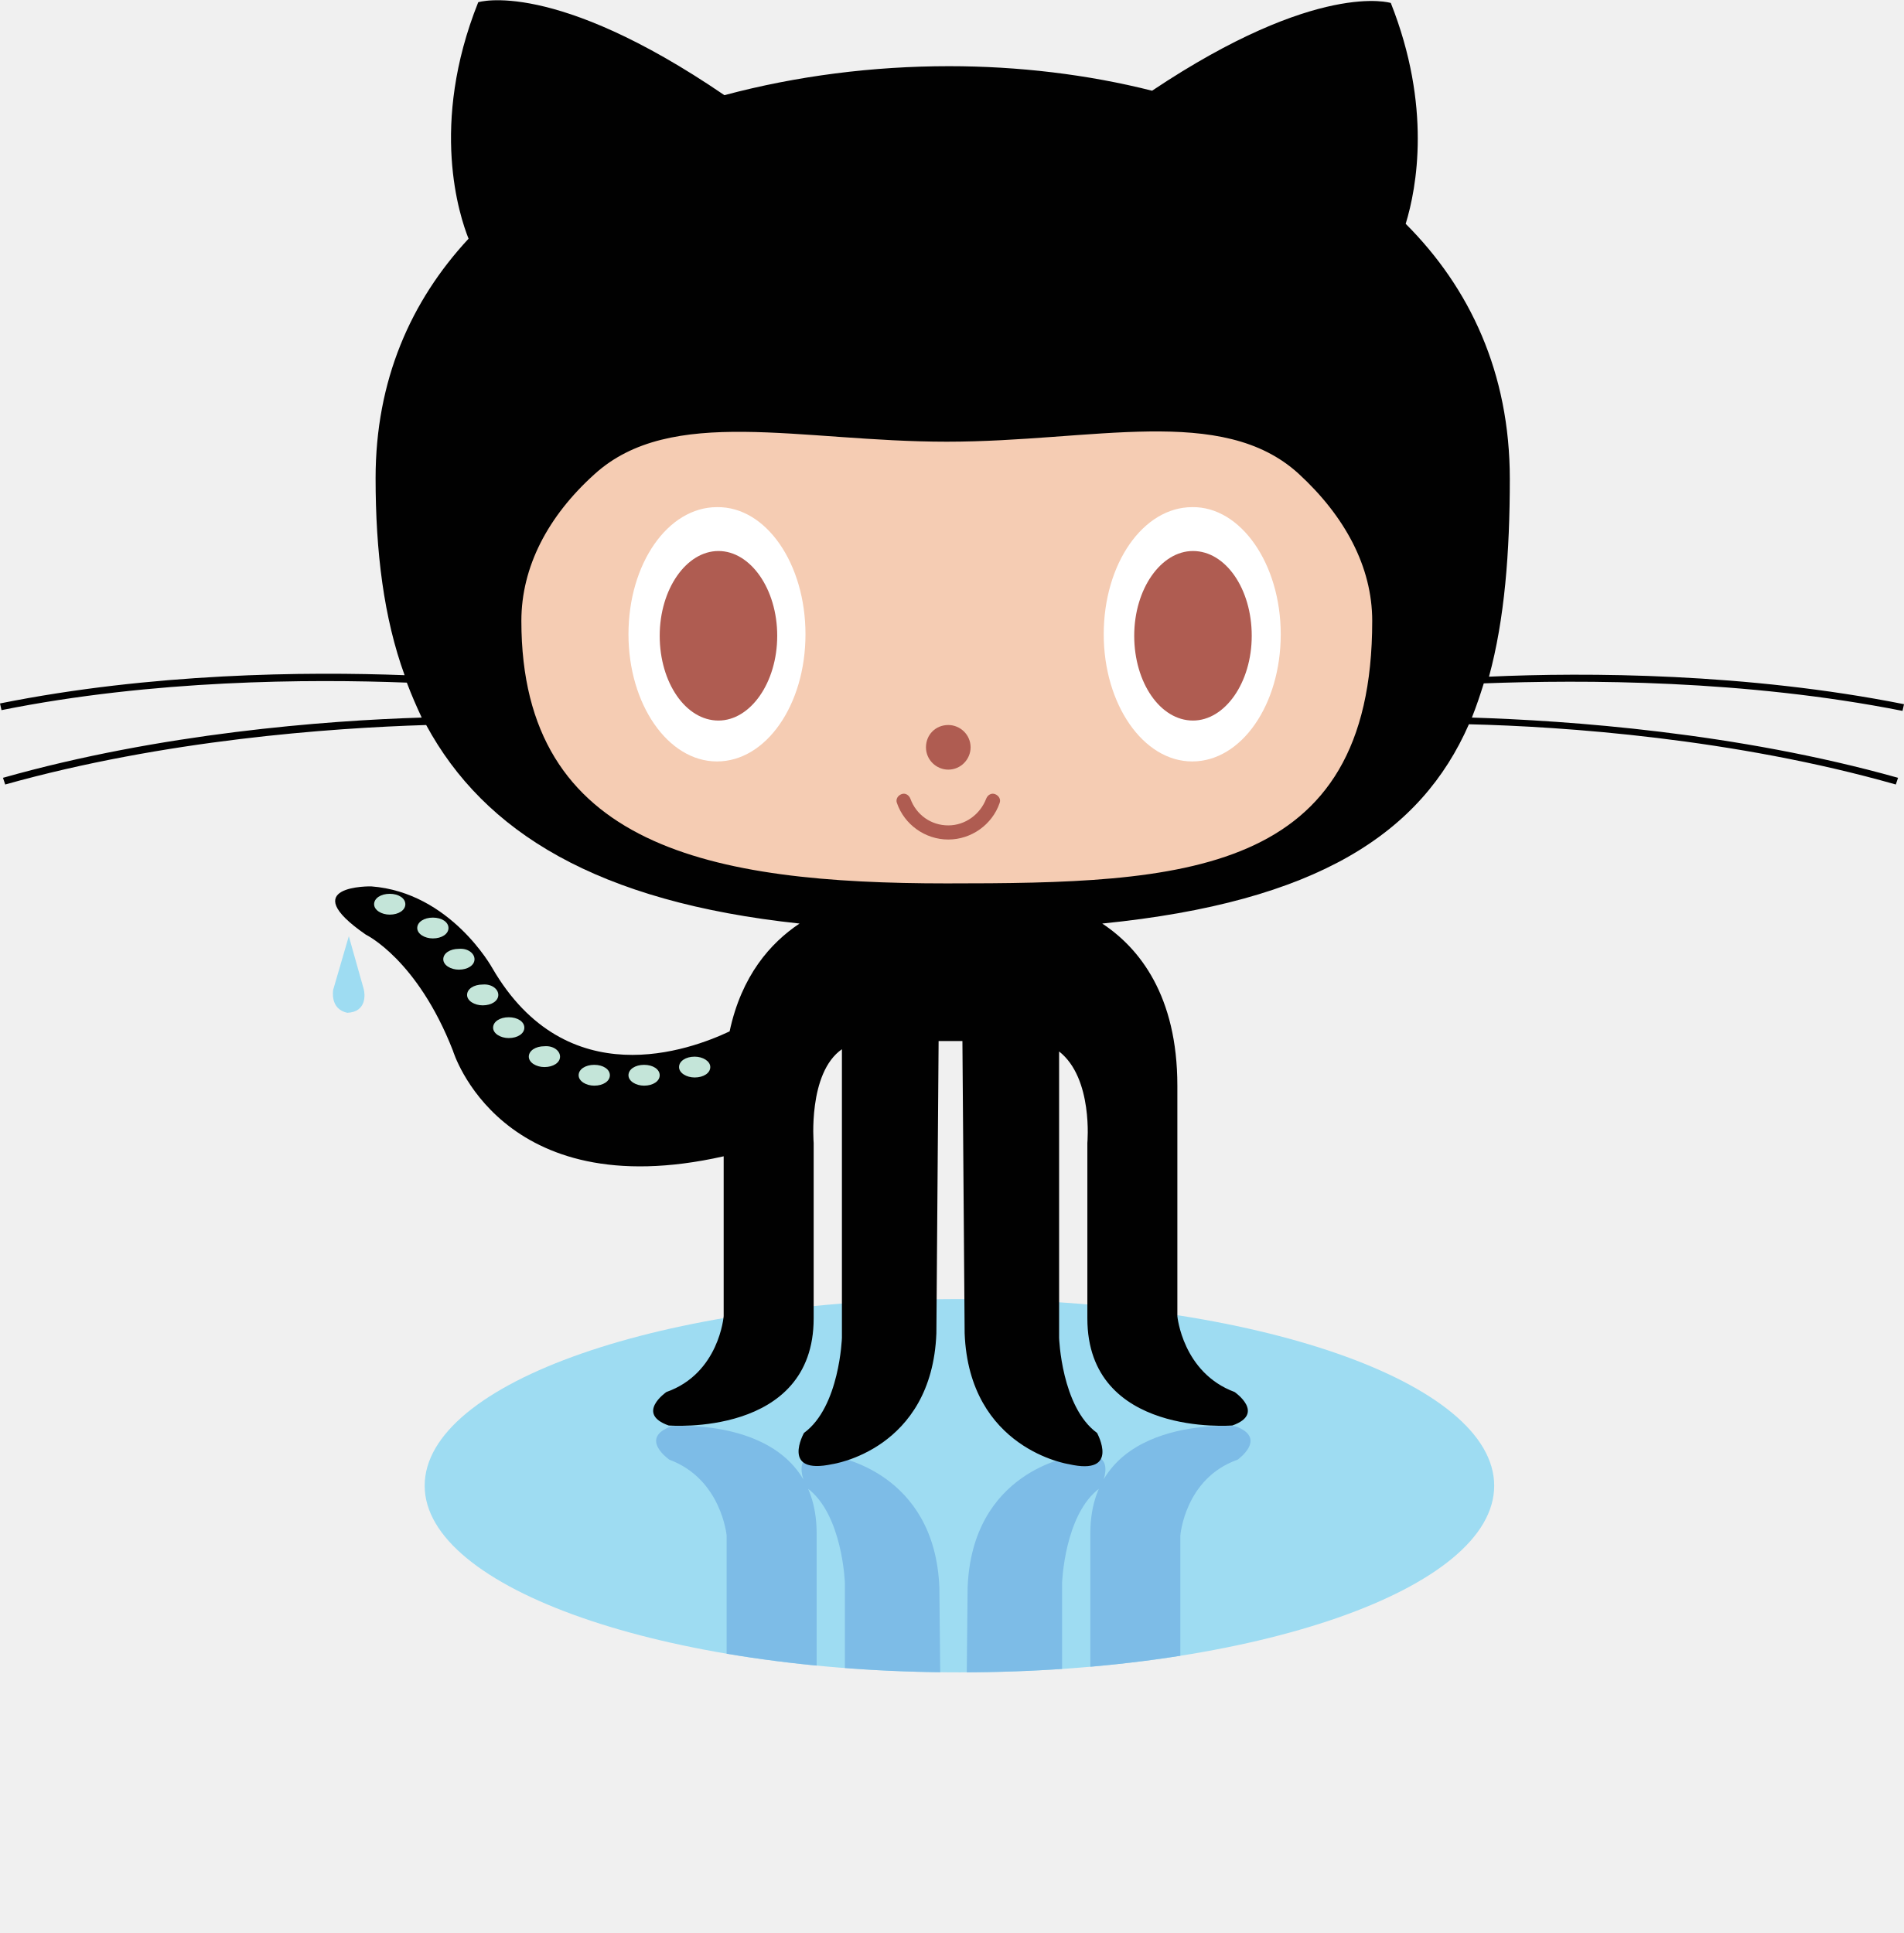
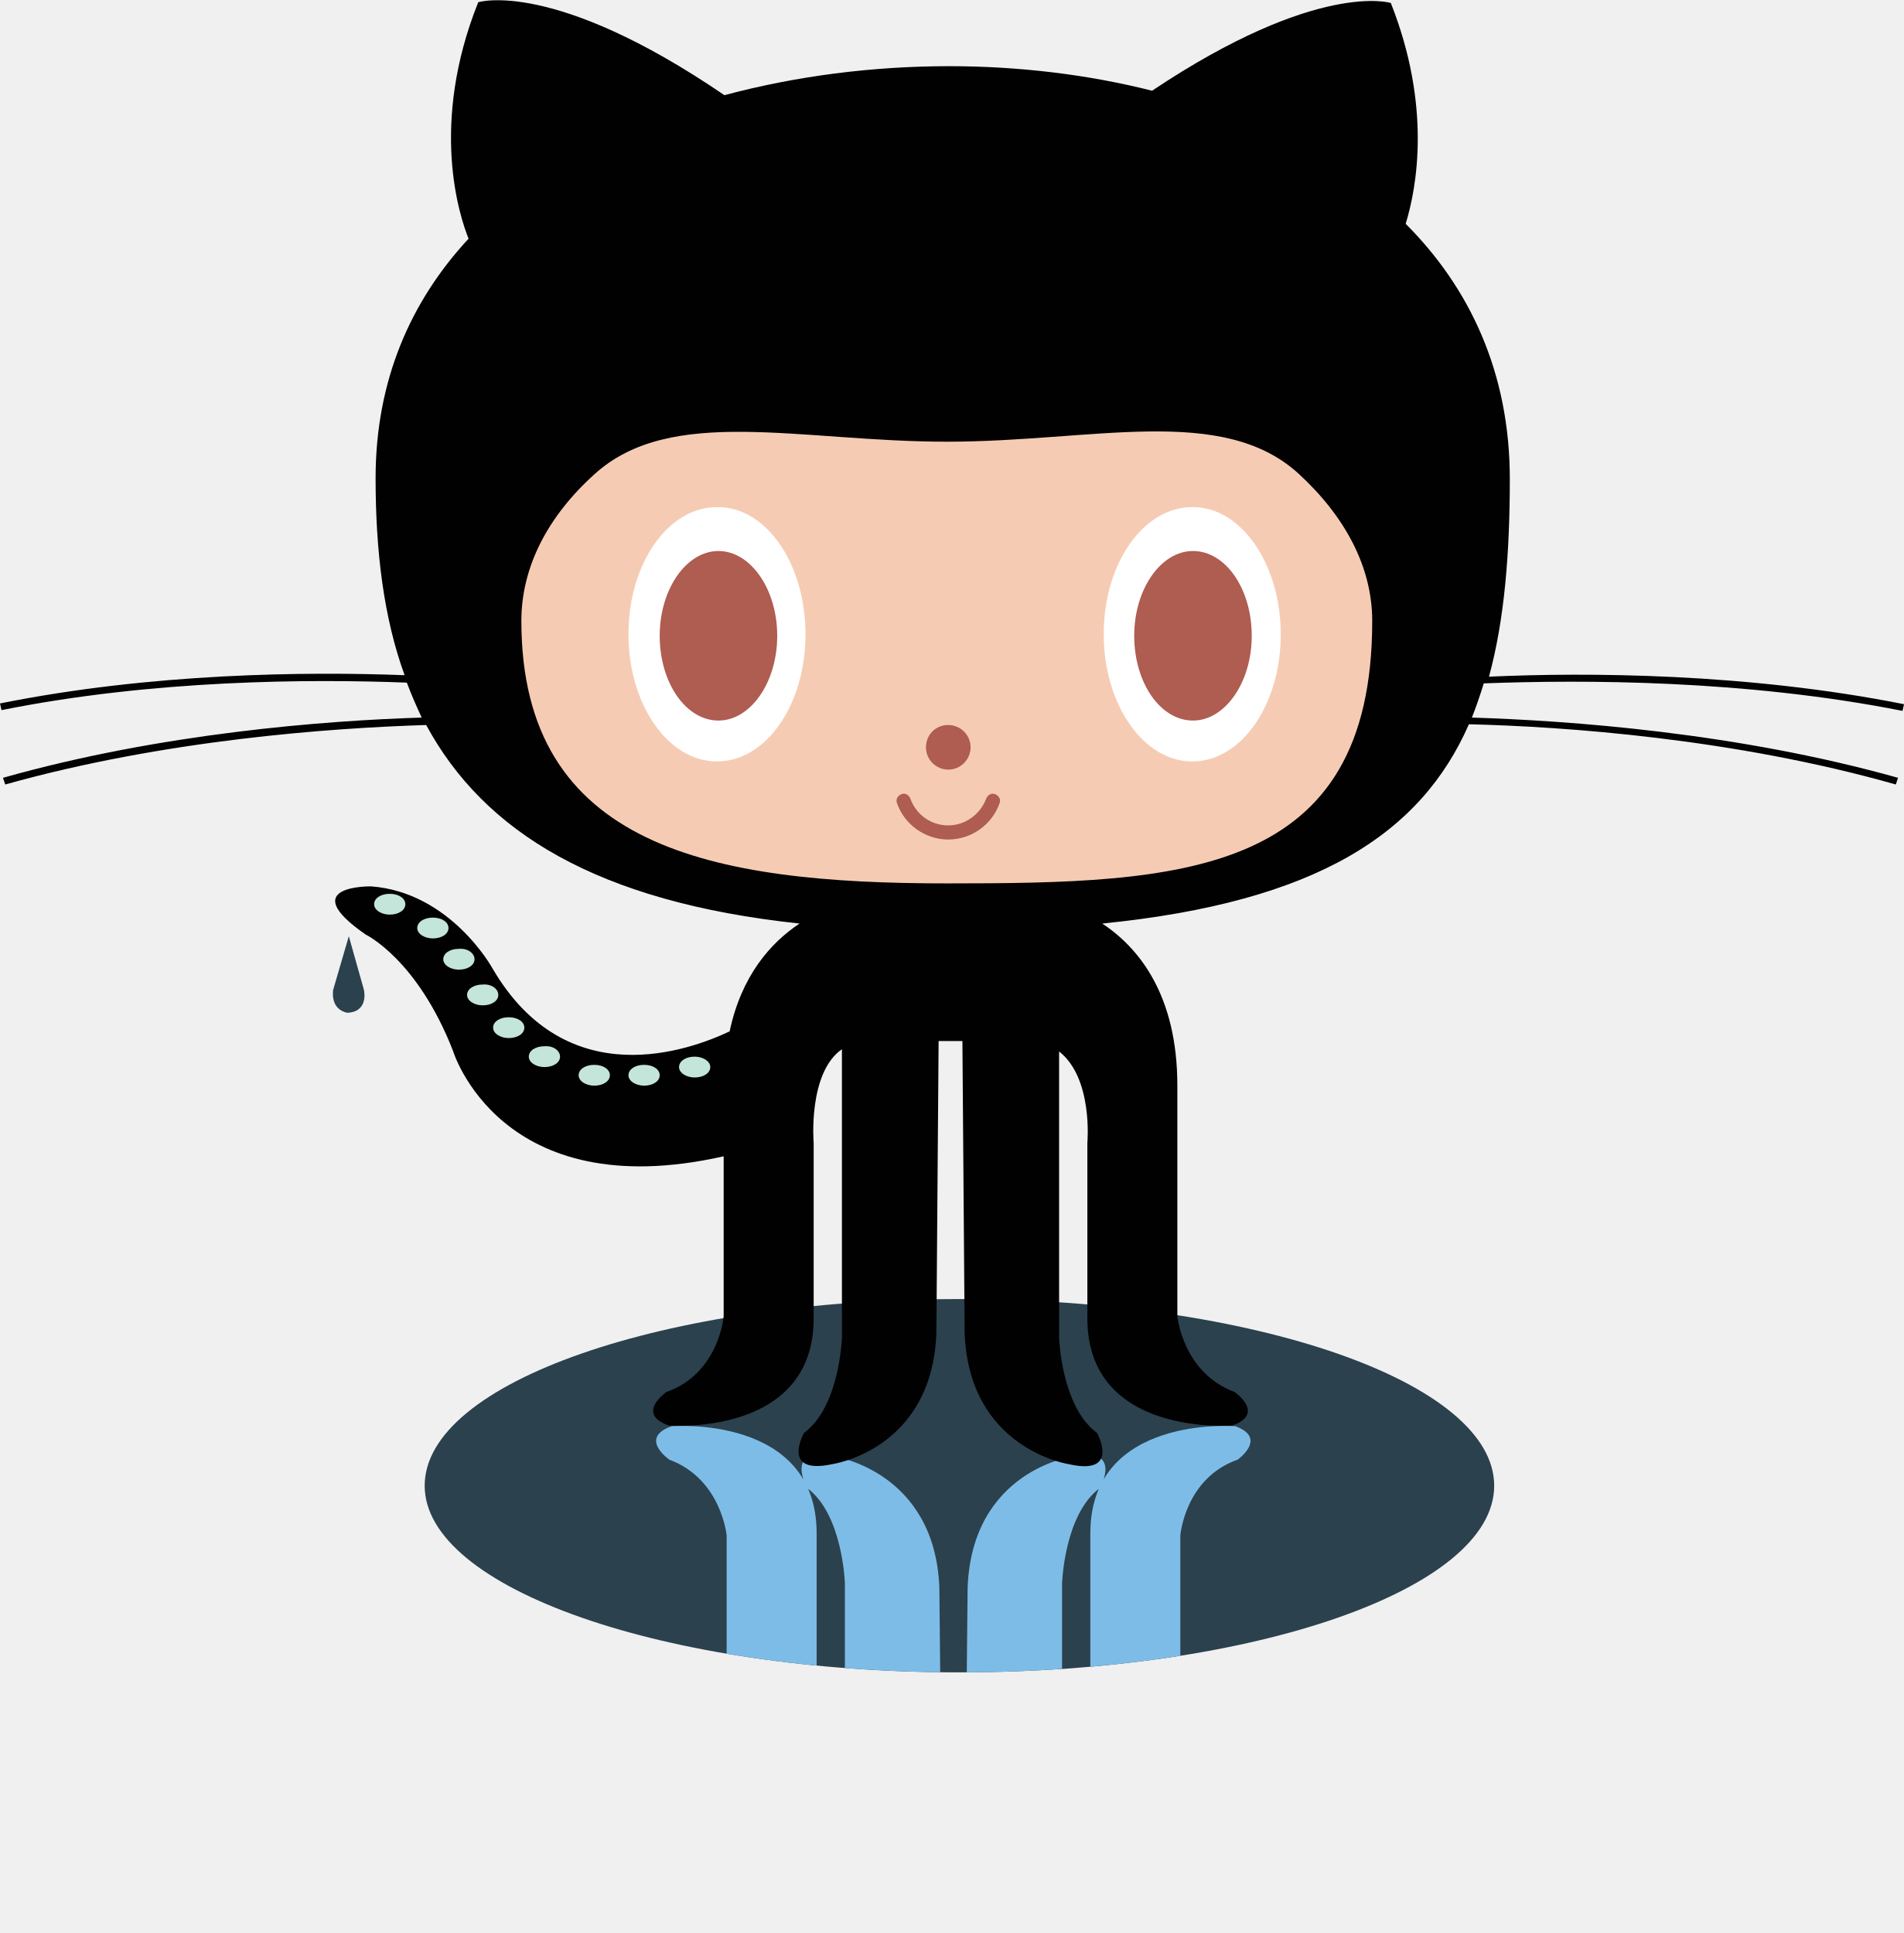
<svg xmlns="http://www.w3.org/2000/svg" xmlns:xlink="http://www.w3.org/1999/xlink" width="2462" height="2500" viewBox="0 0 256 259.3" preserveAspectRatio="xMinYMin meet">
-   <path fill="#9EDCF2" d="M200.9 199.8c0 13.9-32.2 25.1-71.9 25.1s-71.9-11.3-71.9-25.1c0-13.9 32.2-25.1 71.9-25.1s71.9 11.2 71.9 25.1zm0 0" />
+   <path fill="#2B414D" d="M200.9 199.8c0 13.9-32.2 25.1-71.9 25.1s-71.9-11.3-71.9-25.1c0-13.9 32.2-25.1 71.9-25.1s71.9 11.2 71.9 25.1zm0 0" />
  <defs>
    <path id="a" d="M98.1 244.8c1.6 7.5 5.5 11.9 9.4 14.5h41.1c5-3.4 10.1-9.8 10.1-21.8v-31s.6-7.7 7.7-10.2c0 0 4.1-2.9-.3-4.5 0 0-19.5-1.6-19.5 14.4v23.6s.8 8.7-3.8 12.3v-29.2s.3-9.3 5.1-12.8c0 0 3.2-5.7-3.8-4.2 0 0-13.4 1.9-14 17.6l-.3 30h-3.2l-.3-30c-.6-15.6-14-17.6-14-17.6-7-1.6-3.8 4.2-3.8 4.2 4.8 3.5 5.1 12.8 5.1 12.8v29.5c-4.6-3.3-3.8-12.6-3.8-12.6v-23.6c0-16-19.5-14.4-19.5-14.4-4.5 1.6-.3 4.5-.3 4.5 7 2.6 7.7 10.2 7.7 10.2v21.7l.4 16.6z" />
  </defs>
  <clipPath id="b">
    <use xlink:href="#a" overflow="visible" />
  </clipPath>
  <path clip-path="url(#b)" fill="#7DBCE7" d="M200.9 199.8c0 13.9-32.2 25.1-71.9 25.1s-71.9-11.3-71.9-25.1c0-13.9 32.2-25.1 71.9-25.1s71.9 11.2 71.9 25.1zm0 0" />
-   <path fill="#9EDCF2" d="M46.9 125.9l-2.1 7.2s-.5 2.6 1.9 3.1c2.6-.1 2.4-2.5 2.2-3.2l-2-7.1zm0 0" />
+   <path fill="#2B414D" d="M46.9 125.9l-2.1 7.2s-.5 2.6 1.9 3.1c2.6-.1 2.4-2.5 2.2-3.2l-2-7.1zm0 0" />
  <path fill="#010101" d="M255.8 95.6l.2-.9c-21.1-4.2-42.7-4.3-55.8-3.7 2.1-7.7 2.8-16.7 2.8-26.6 0-14.3-5.4-25.7-14-34.3 1.5-4.9 3.5-15.8-2-29.7 0 0-9.8-3.1-32.1 11.8-8.7-2.2-18-3.3-27.3-3.3-10.2 0-20.5 1.3-30.2 3.9C74.4-2.9 64.3.3 64.3.3c-6.6 16.5-2.5 28.8-1.3 31.8-7.8 8.4-12.5 19.1-12.5 32.2 0 9.9 1.1 18.8 3.9 26.5-13.2-.5-34-.3-54.4 3.8l.2.9c20.4-4.1 41.4-4.2 54.5-3.7.6 1.6 1.3 3.2 2 4.7-13 .4-35.1 2.1-56.3 8.1l.3.9c21.4-6 43.7-7.6 56.6-8 7.8 14.4 23 23.8 50.2 26.7-3.9 2.6-7.8 7-9.4 14.5-5.3 2.5-21.9 8.7-31.9-8.5 0 0-5.6-10.2-16.3-11 0 0-10.4-.2-.7 6.5 0 0 6.9 3.3 11.7 15.6 0 0 6.3 21 36.4 14.2V177s-.6 7.7-7.7 10.2c0 0-4.2 2.9.3 4.5 0 0 19.5 1.6 19.5-14.4v-23.6s-.8-9.4 3.8-12.6v38.8s-.3 9.3-5.1 12.8c0 0-3.2 5.7 3.8 4.2 0 0 13.4-1.9 14-17.6l.3-39.3h3.2l.3 39.3c.6 15.6 14 17.6 14 17.6 7 1.6 3.8-4.2 3.8-4.2-4.8-3.5-5.1-12.8-5.1-12.8v-38.5c4.6 3.6 3.8 12.3 3.8 12.3v23.6c0 16 19.5 14.4 19.5 14.4 4.5-1.6.3-4.5.3-4.5-7-2.6-7.7-10.2-7.7-10.2v-31c0-12.1-5.1-18.5-10.1-21.8 29-2.9 42.9-12.2 49.3-26.8 12.7.3 35.6 1.9 57.4 8.1l.3-.9c-21.7-6.1-44.4-7.7-57.3-8.1.6-1.5 1.1-3 1.6-4.6 13.4-.5 35.1-.5 56.3 3.7zm0 0" />
  <path fill="#F5CCB3" d="M174.6 63.7c6.2 5.7 9.9 12.5 9.9 19.8 0 34.4-25.6 35.3-57.2 35.3S70.1 114 70.1 83.5c0-7.3 3.6-14.1 9.8-19.7 10.3-9.4 27.7-4.4 47.4-4.4s37-5.1 47.3 4.3zm0 0" />
  <path fill="#FFF" d="M108.3 85.3c0 9.5-5.3 17.1-11.9 17.1-6.6 0-11.9-7.7-11.9-17.1 0-9.5 5.3-17.1 11.9-17.1 6.6-.1 11.9 7.6 11.9 17.1zm0 0" />
  <path fill="#AF5C51" d="M104.5 85.5c0 6.3-3.6 11.4-7.9 11.4-4.4 0-7.9-5.1-7.9-11.4 0-6.3 3.6-11.4 7.9-11.4 4.3 0 7.9 5.1 7.9 11.4zm0 0" />
  <path fill="#FFF" d="M172.2 85.3c0 9.5-5.3 17.1-11.9 17.1-6.6 0-11.9-7.7-11.9-17.1 0-9.5 5.3-17.1 11.9-17.1 6.5-.1 11.9 7.6 11.9 17.1zm0 0" />
  <path fill="#AF5C51" d="M168.3 85.5c0 6.3-3.6 11.4-7.9 11.4-4.4 0-7.9-5.1-7.9-11.4 0-6.3 3.6-11.4 7.9-11.4 4.4 0 7.9 5.1 7.9 11.4zm0 0M130.5 100.5c0 1.6-1.3 3-3 3-1.6 0-3-1.3-3-3s1.3-3 3-3c1.6 0 3 1.3 3 3zm0 0M120.6 108c-.2-.5.1-1 .6-1.2.5-.2 1 .1 1.2.6.8 2.2 2.8 3.6 5.1 3.6s4.3-1.5 5.1-3.6c.2-.5.7-.8 1.2-.6.5.2.8.7.6 1.2-1 2.9-3.8 4.9-6.9 4.9-3.1 0-5.9-2-6.9-4.9zm0 0" />
  <path fill="#C4E5D9" d="M54.5 121.6c0 .8-.9 1.4-2.1 1.4-1.1 0-2.1-.6-2.1-1.4 0-.8.9-1.4 2.1-1.4 1.2 0 2.1.6 2.1 1.4zm0 0M60.3 124.8c0 .8-.9 1.4-2.1 1.4-1.1 0-2.1-.6-2.1-1.4 0-.8.9-1.4 2.1-1.4 1.2 0 2.1.6 2.1 1.4zm0 0M63.8 129c0 .8-.9 1.4-2.1 1.4-1.1 0-2.1-.6-2.1-1.4 0-.8.9-1.4 2.1-1.4 1.2-.1 2.1.6 2.1 1.4zm0 0M67 133.8c0 .8-.9 1.4-2.1 1.4-1.1 0-2.1-.6-2.1-1.4 0-.8.9-1.4 2.1-1.4 1.2-.1 2.1.6 2.1 1.4zm0 0M70.5 138.2c0 .8-.9 1.4-2.1 1.4-1.1 0-2.1-.6-2.1-1.4 0-.8.9-1.4 2.1-1.4 1.2 0 2.1.6 2.1 1.4zm0 0M75.3 142.1c0 .8-.9 1.4-2.1 1.4-1.1 0-2.1-.6-2.1-1.4 0-.8.9-1.4 2.1-1.4 1.2-.1 2.1.6 2.1 1.4zm0 0M82 144.6c0 .8-.9 1.4-2.1 1.4-1.1 0-2.1-.6-2.1-1.4 0-.8.9-1.4 2.1-1.4 1.2 0 2.1.6 2.1 1.4zm0 0M88.7 144.6c0 .8-.9 1.4-2.1 1.4-1.1 0-2.1-.6-2.1-1.4 0-.8.9-1.4 2.1-1.4 1.2 0 2.1.6 2.1 1.4zm0 0M95.5 143.5c0 .8-.9 1.4-2.1 1.4-1.1 0-2.1-.6-2.1-1.4 0-.8.9-1.4 2.1-1.4 1.1 0 2.1.6 2.1 1.4zm0 0" />
</svg>
